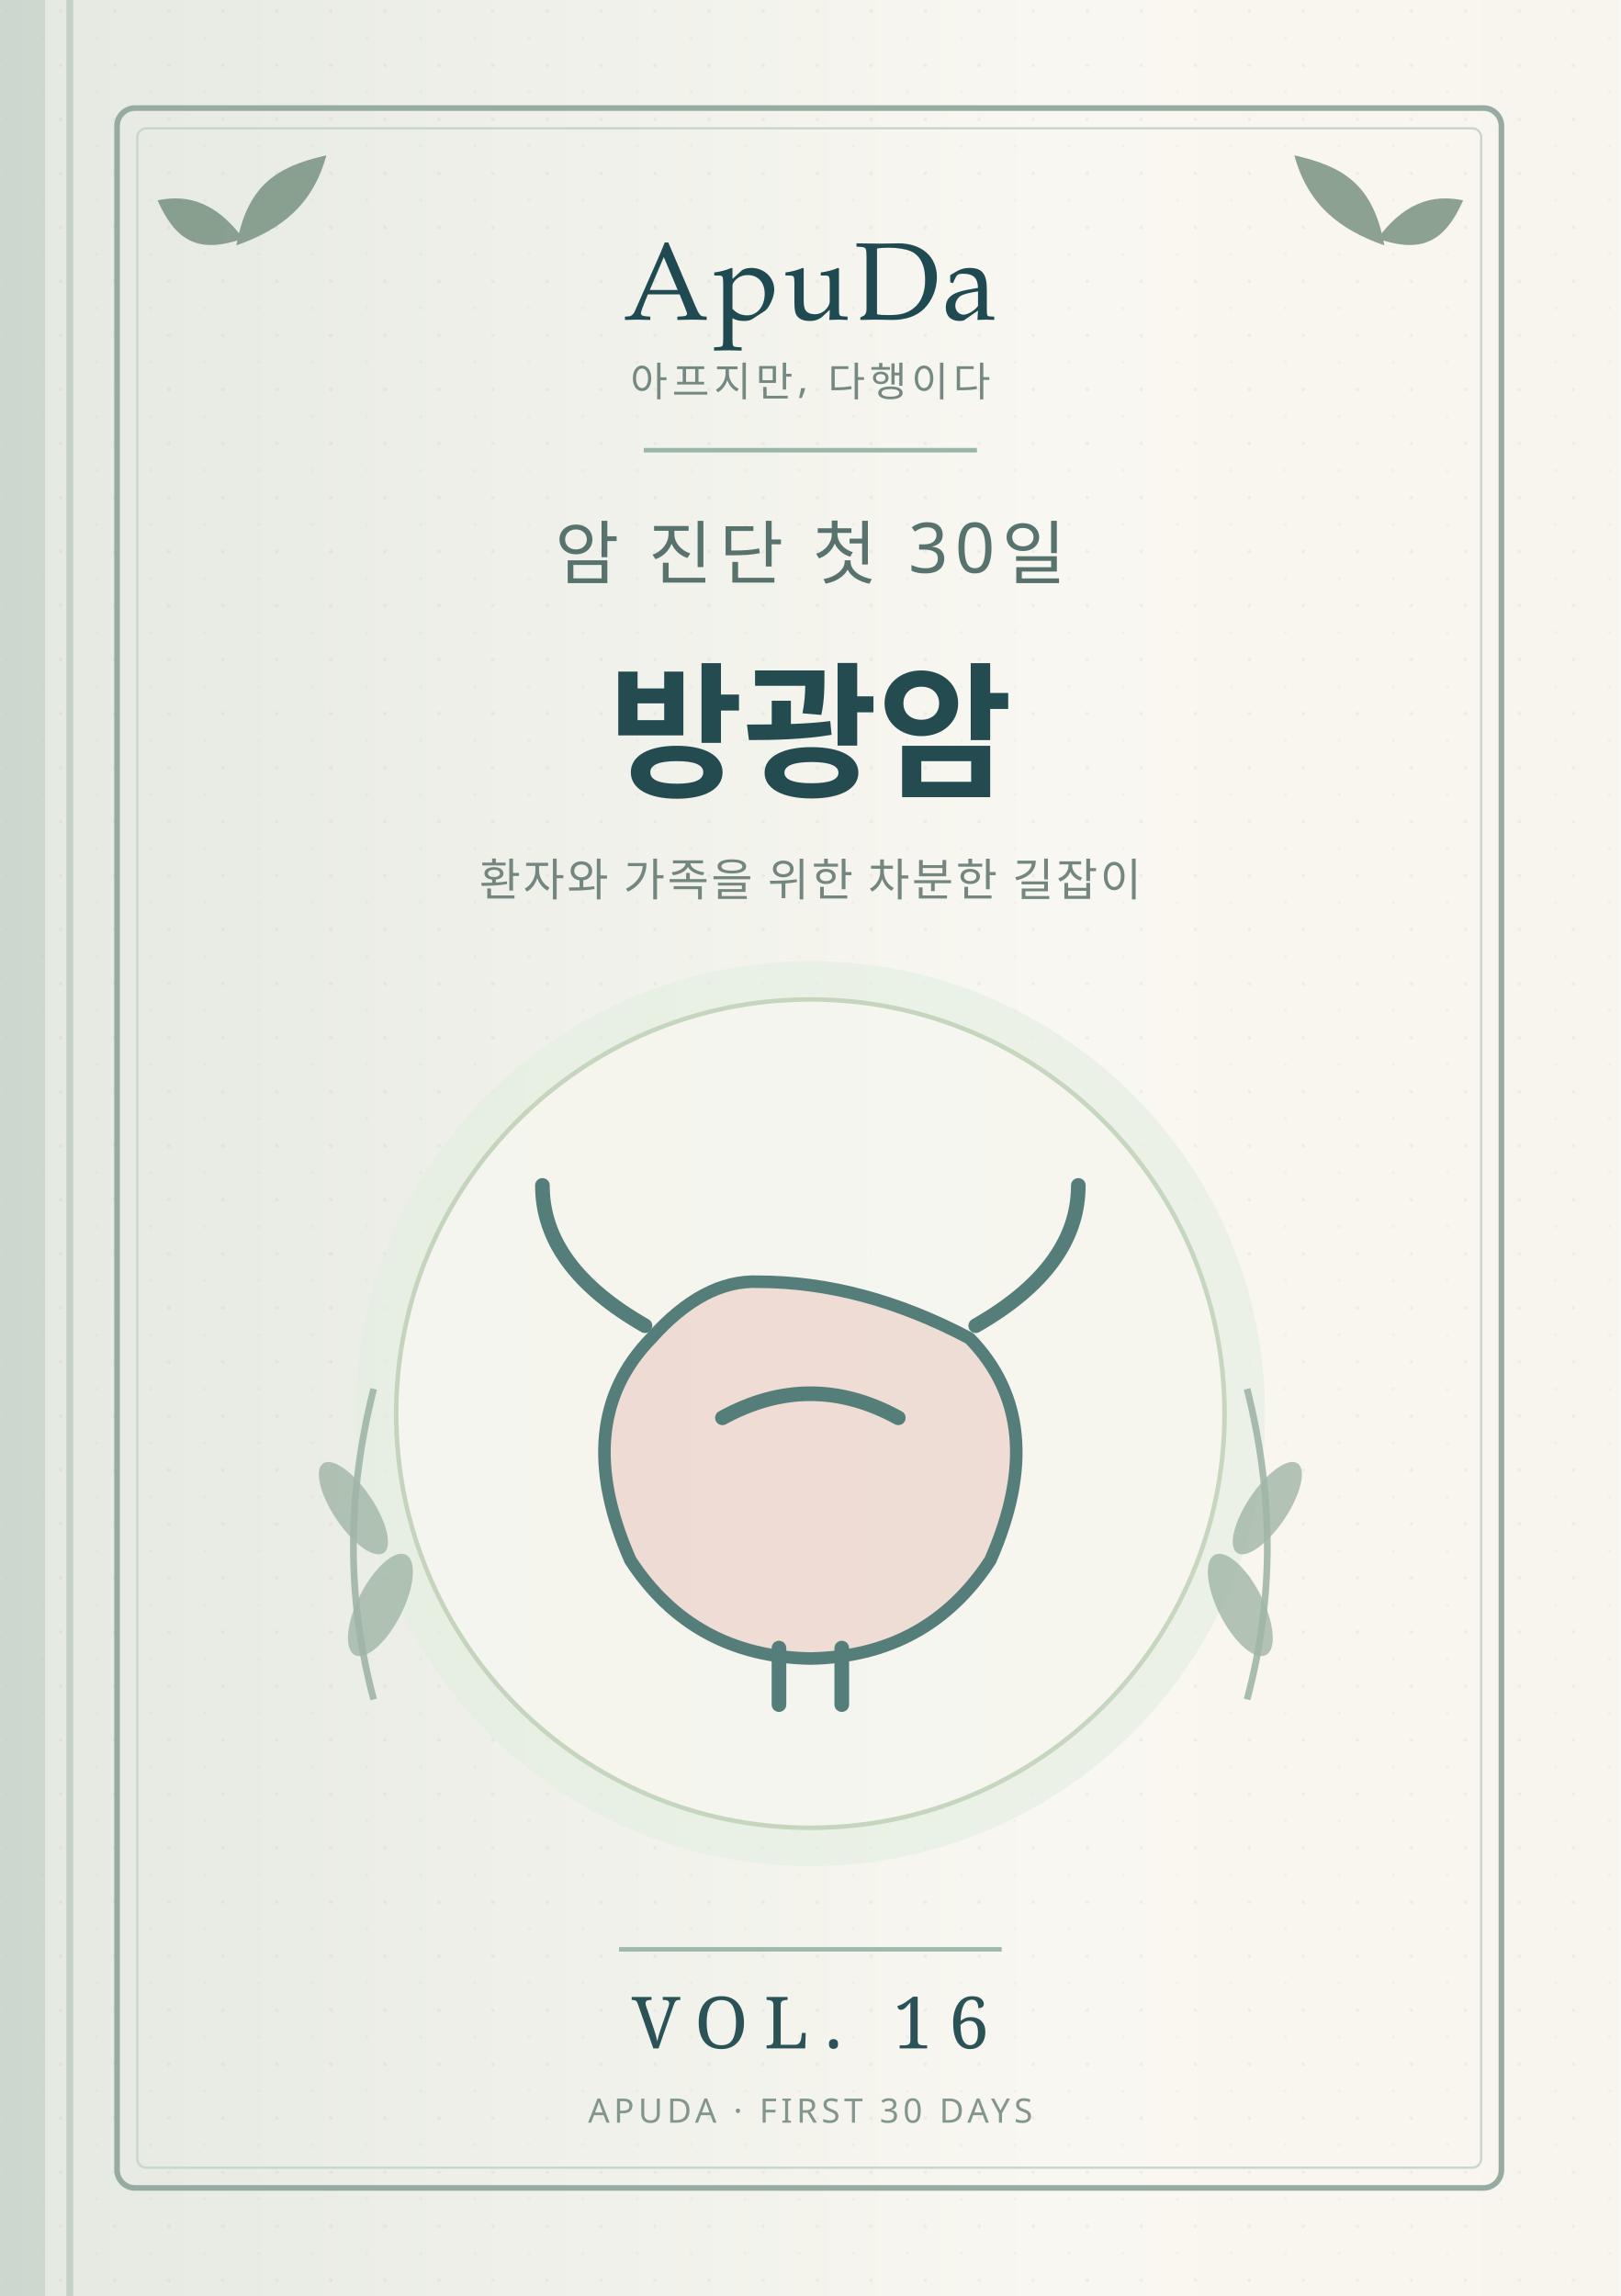
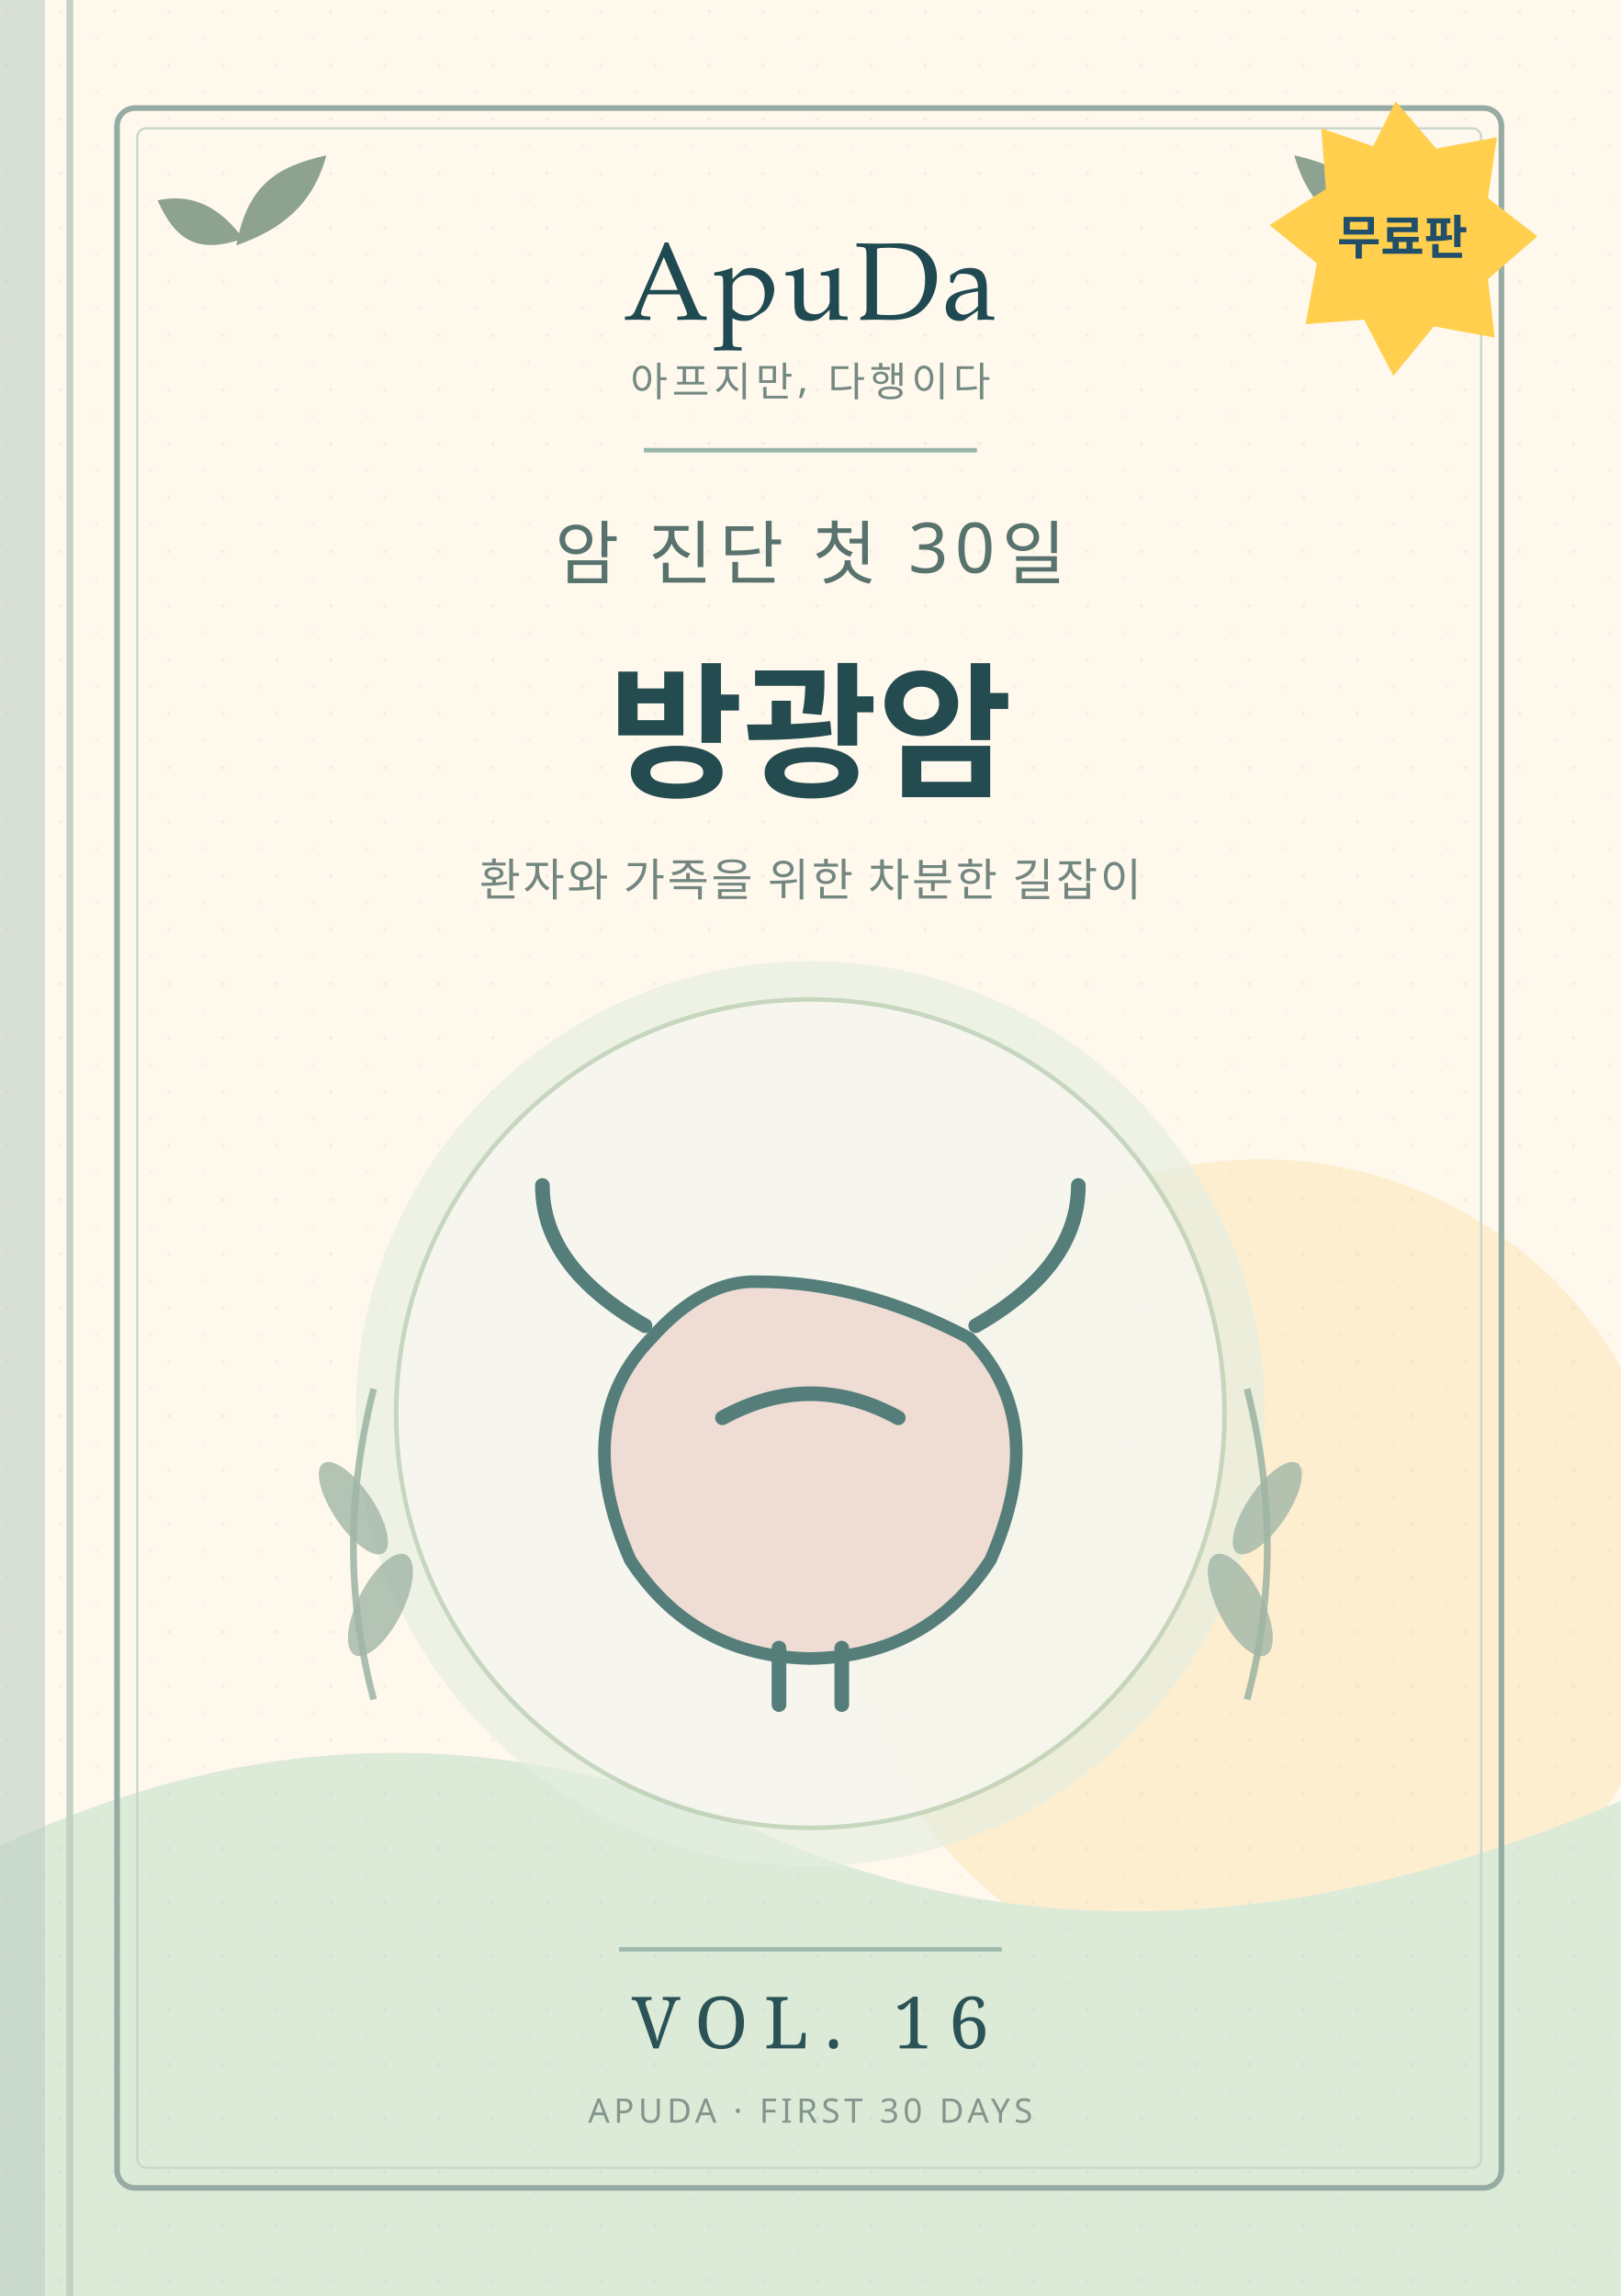
<svg xmlns="http://www.w3.org/2000/svg" width="720" height="1020" viewBox="0 0 720 1020" role="img" aria-labelledby="title description">
  <defs>
    <pattern id="paper" width="24" height="24" patternUnits="userSpaceOnUse">
      <circle cx="3" cy="5" r=".8" fill="#B6B8A9" opacity=".16" />
      <circle cx="19" cy="17" r=".65" fill="#B6B8A9" opacity=".12" />
    </pattern>
    <linearGradient id="book" x1="0" y1="0" x2="1" y2="0">
      <stop stop-color="#E4E9E1" />
      <stop offset=".65" stop-color="#F9F7F1" />
      <stop offset="1" stop-color="#F8F5EE" />
    </linearGradient>
  </defs>
-   <rect width="720" height="1020" fill="url(#book)" />
+   <rect width="720" height="1020" fill="#fff8ed" />
+   <circle cx="560" cy="700" r="185" fill="#fbe4b4" opacity=".5" />
+   <path d="M0 820 Q170 740 340 815 T720 800 V1020 H0Z" fill="#dcead8" />
  <rect width="720" height="1020" fill="url(#paper)" />
  <rect width="20" height="1020" fill="#B9CCC0" opacity=".56" />
  <path d="M31 0 V1020" stroke="#C3D1C6" stroke-width="3" />
  <rect x="52" y="48" width="615" height="924" rx="8" fill="none" stroke="#96ACA2" stroke-width="2.5" />
  <rect x="61" y="57" width="597" height="906" rx="4" fill="none" stroke="#C8D6CC" stroke-width="1" />
  <g fill="#708C79" opacity=".8">
    <path d="M105 109 C110 82 123 74 145 69 C139 91 125 102 105 109Z" />
    <path d="M108 106 C94 87 80 87 70 89 C78 107 88 113 108 106Z" />
    <path d="M615 109 C610 82 597 74 575 69 C581 91 595 102 615 109Z" />
    <path d="M612 106 C626 87 640 87 650 89 C642 107 632 113 612 106Z" />
  </g>
  <text x="360" y="142" font-family="Georgia,Palatino,serif" font-size="49" letter-spacing="1.8" text-anchor="middle" fill="#204A51">ApuDa</text>
  <text x="360" y="176" font-family="'Noto Sans KR','Malgun Gothic',sans-serif" font-size="18" text-anchor="middle" letter-spacing="2" fill="#748981">아프지만, 다행이다</text>
  <path d="M286 200 H434" stroke="#99B6A8" stroke-width="2" />
  <text x="360" y="257" font-family="'Noto Sans KR','Malgun Gothic',sans-serif" font-weight="500" font-size="31" text-anchor="middle" letter-spacing="3" fill="#58736D">암 진단 첫 30일</text>
  <g text-anchor="middle" font-family="'Noto Serif KR','Nanum Myeongjo','Malgun Gothic',serif" font-weight="700" fill="#244B4F">
    <text x="360" y="349" font-size="65">방광암</text>
  </g>
  <text x="360" y="398" font-family="'Noto Sans KR','Malgun Gothic',sans-serif" font-size="20" text-anchor="middle" letter-spacing="1.1" fill="#738680">환자와 가족을 위한 차분한 길잡이</text>
  <ellipse cx="360" cy="628" rx="202" ry="201" fill="#E4EEE1" opacity=".66" />
  <circle cx="360" cy="628" r="184" fill="#FAF8F3" opacity=".68" stroke="#B6C9AB" stroke-width="2" />
  <g transform="translate(360 628) scale(.93)">
    <g fill="#E8C9BF" fill-opacity=".55" stroke="#557E7A" stroke-width="6" stroke-linecap="round" stroke-linejoin="round">
      <path d="M-76-36 Q-115 4-86 70 Q-56 116 0 117 Q56 116 86 70 Q115 4 76-36 Q25-63-25-63 Q-51-64-76-36Z" />
    </g>
    <g fill="none" stroke="#557E7A" stroke-width="7" stroke-linecap="round" stroke-linejoin="round">
      <path d="M-128-109 Q-128-70-79-42 M128-109 Q128-70 79-42 M-15 112 V139 M15 112 V139 M-42 2 Q0-21 42 2" />
    </g>
  </g>
  <path d="M166 755 Q148 688 166 617 M554 755 Q572 688 554 617" stroke="#8FAA9A" stroke-width="3" fill="none" opacity=".75" />
  <g fill="#A0B5A6" opacity=".8">
    <ellipse cx="157" cy="670" rx="9" ry="24" transform="rotate(-34 157 670)" />
    <ellipse cx="169" cy="713" rx="10" ry="25" transform="rotate(27 169 713)" />
    <ellipse cx="563" cy="670" rx="9" ry="24" transform="rotate(34 563 670)" />
    <ellipse cx="551" cy="713" rx="10" ry="25" transform="rotate(-27 551 713)" />
  </g>
  <path d="M275 866 H445" stroke="#9FB9AC" stroke-width="2" />
  <text x="360" y="910" font-family="Georgia,serif" font-size="32" letter-spacing="7" text-anchor="middle" fill="#2B5357">VOL. 16</text>
  <text x="360" y="943" font-family="'Noto Sans KR','Malgun Gothic',sans-serif" font-size="15" letter-spacing="1.8" text-anchor="middle" fill="#83968D">APUDA · FIRST 30 DAYS</text>
+   <path d="M620 45 L638 66 665 61 661 88 683 105 661 124 664 150 637 145 619 167 606 142 580 144 585 117 564 100 589 84 587 57 610 65Z" fill="#ffcf4d" />
+   <text x="623" y="113" text-anchor="middle" font-size="21" font-weight="900" font-family="sans-serif" fill="#214e68">무료판</text>
</svg>
